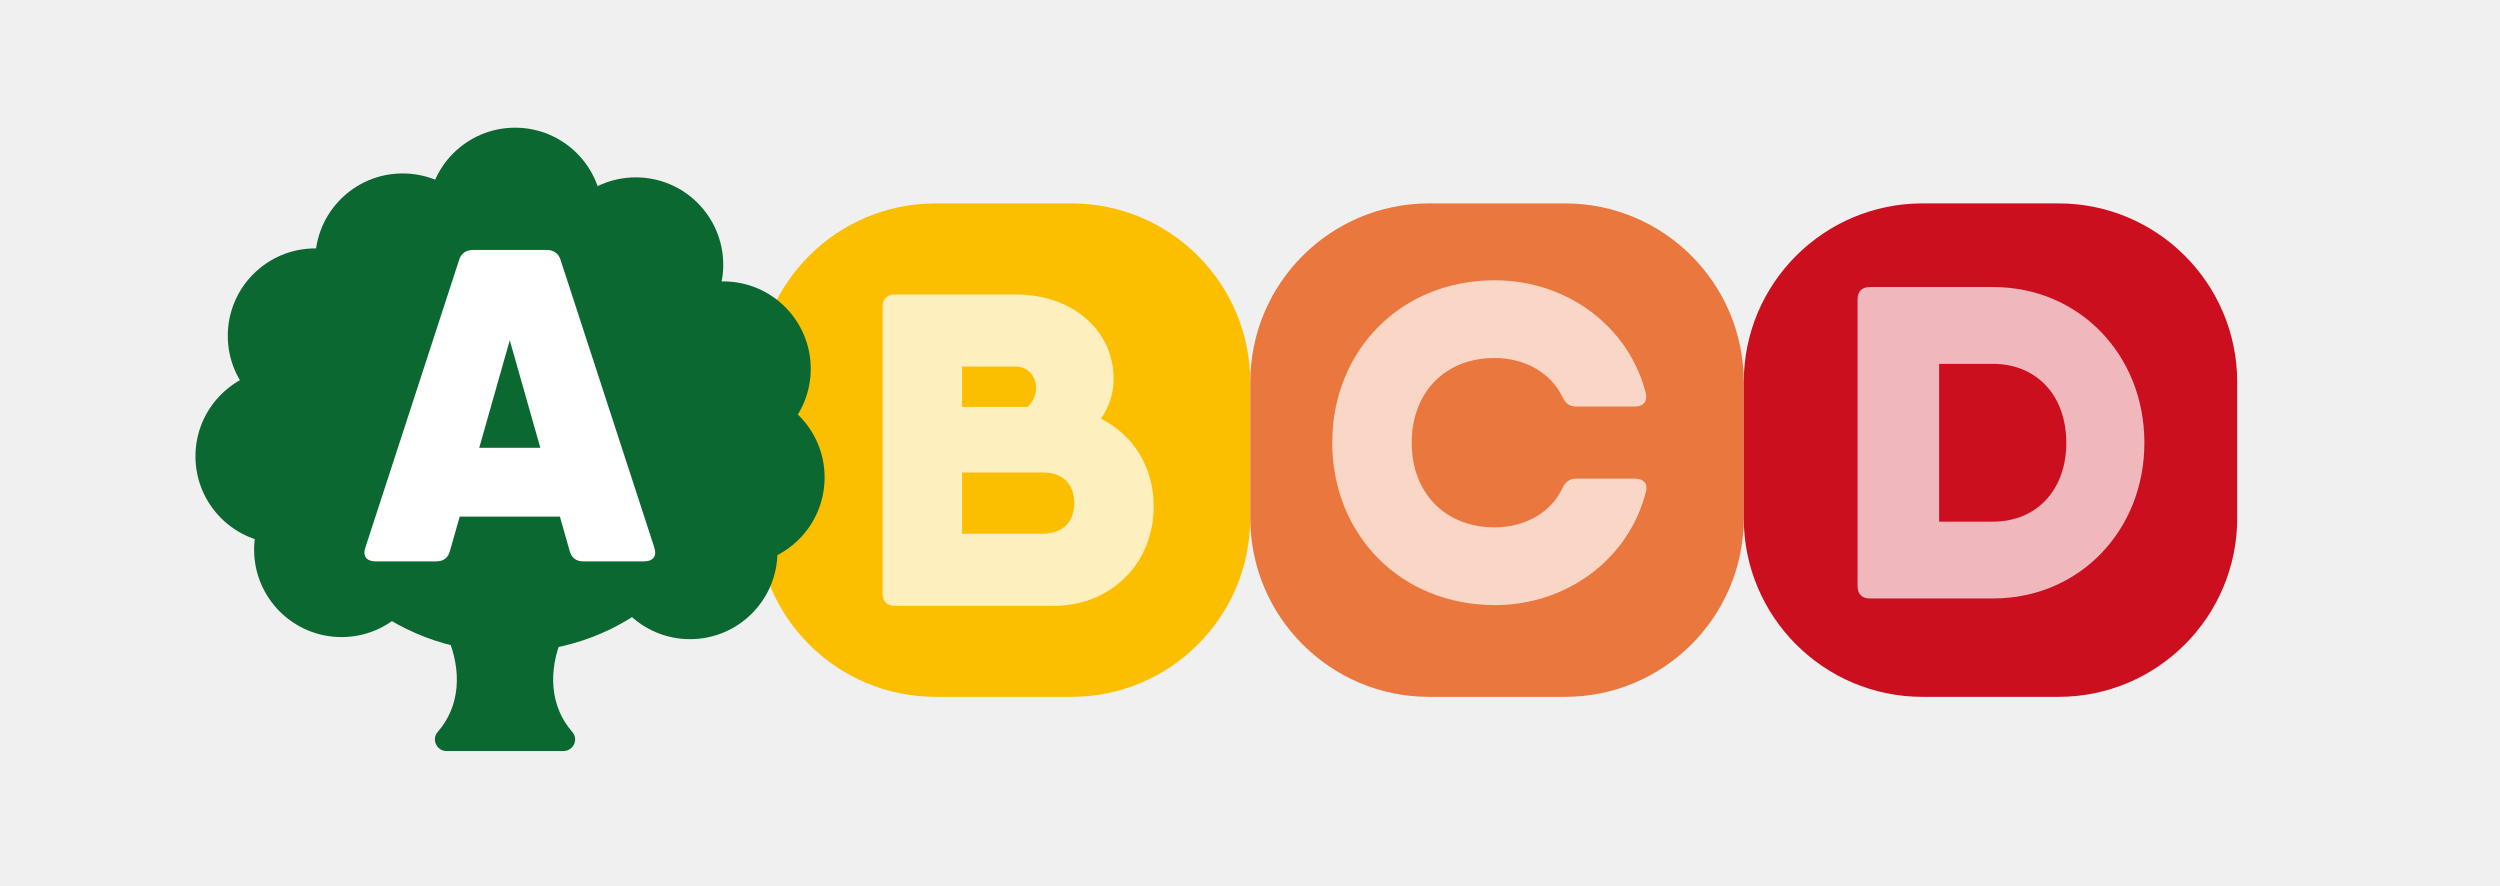
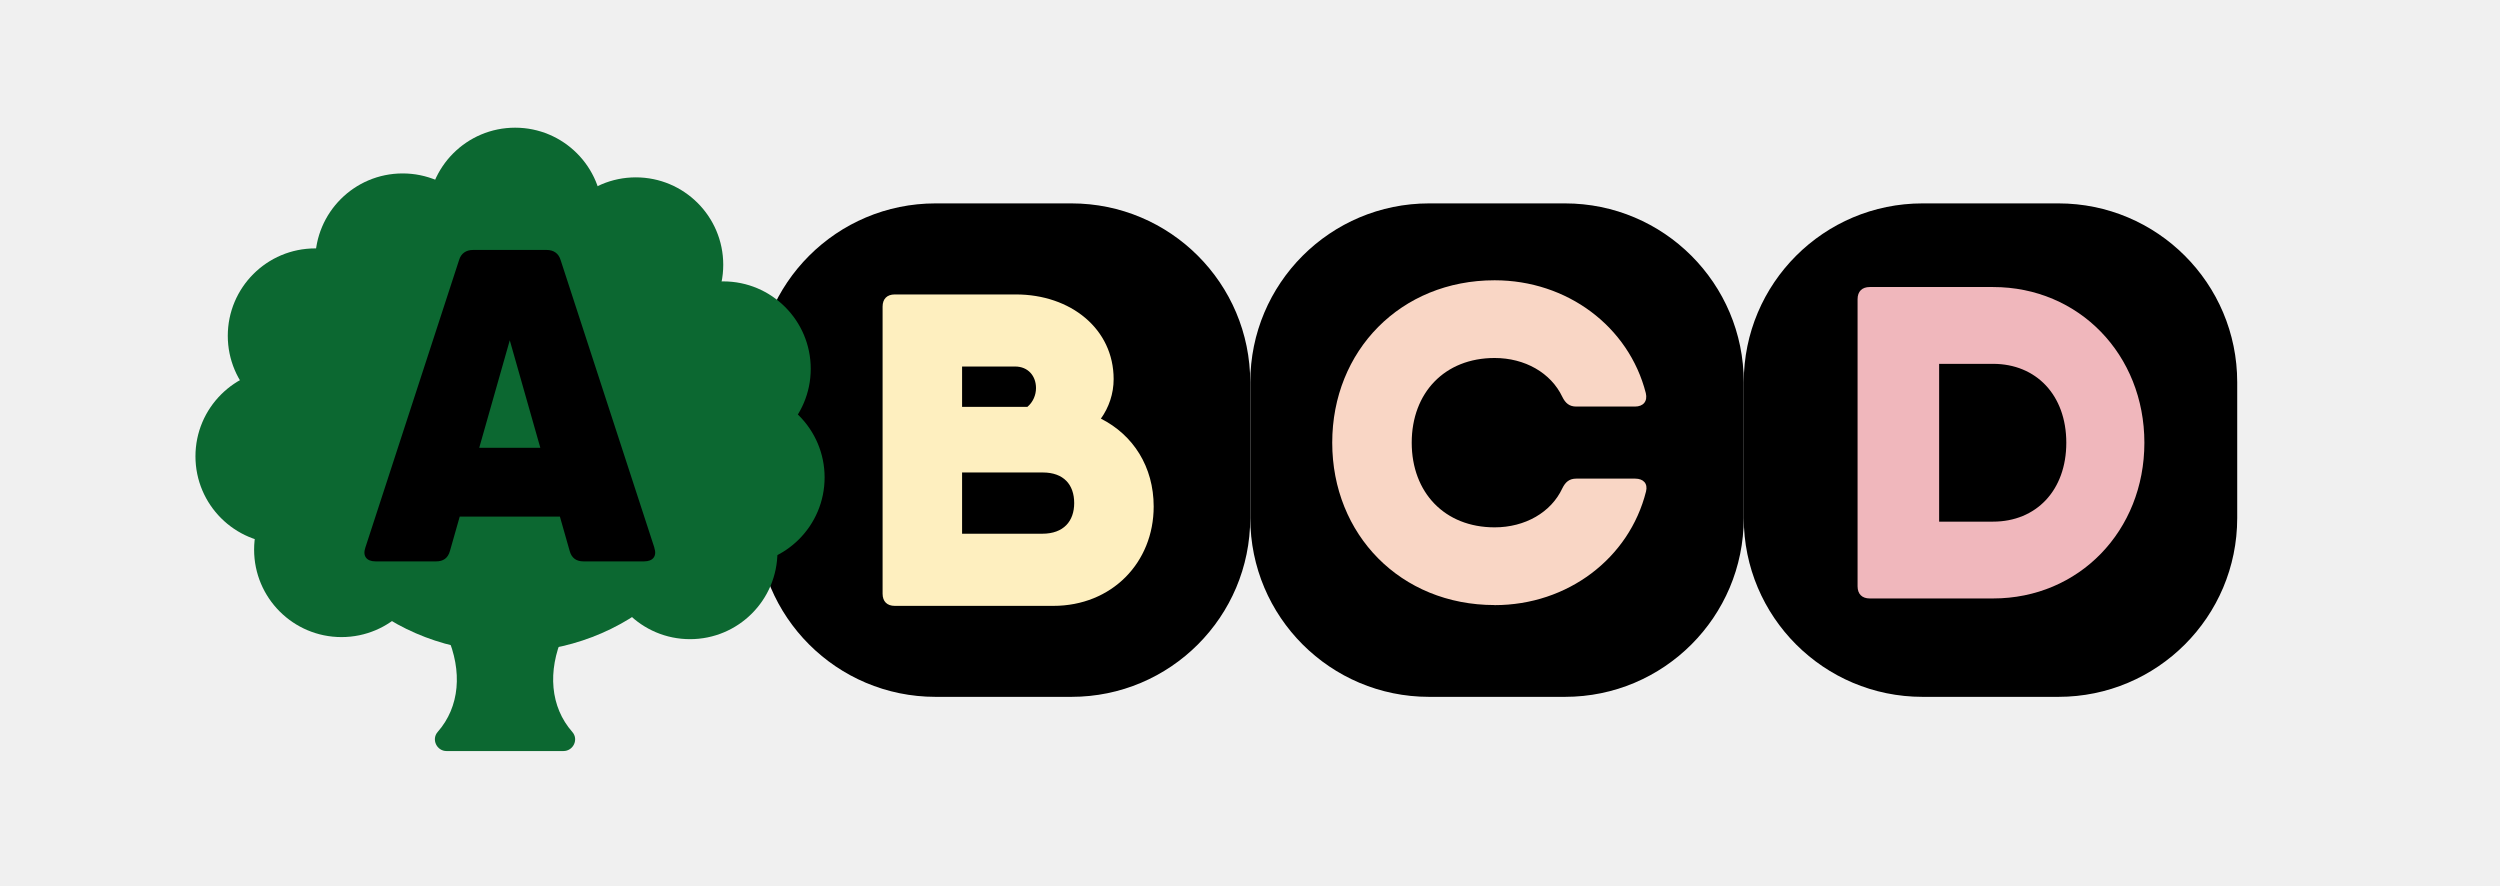
- <svg xmlns="http://www.w3.org/2000/svg" id="Layer_1" data-name="Layer 1" viewBox="0 0 337.16 119.48">
-   <defs>
-     <style>
-       .cls-1 {
-         opacity: .7;
-       }
- 
-       .cls-2 {
-         opacity: .75;
-       }
- 
-       .cls-3 {
-         fill: #0c6831;
-       }
- 
-       .cls-3, .cls-4, .cls-5, .cls-6, .cls-7 {
-         stroke-width: 0px;
-       }
- 
-       .cls-4 {
-         fill: #cc0f1f;
-       }
- 
-       .cls-5 {
-         fill: #fff;
-       }
- 
-       .cls-6 {
-         fill: #ea773d;
-       }
- 
-       .cls-7 {
-         fill: #fcbf00;
-       }
-     </style>
-   </defs>
+ <svg xmlns="http://www.w3.org/2000/svg" id="Layer_1" data-name="Layer 1" viewBox="0 0 337.16 119.48" version="1.1">
+   <defs id="defs1" />
  <g id="A">
-     <rect class="cls-7" x="102.06" y="27.43" width="66.55" height="66.55" rx="24.11" ry="24.11" />
-     <rect class="cls-6" x="168.62" y="27.43" width="66.55" height="66.55" rx="24.11" ry="24.11" />
-     <rect class="cls-4" x="235.17" y="27.43" width="66.55" height="66.55" rx="24.11" ry="24.11" />
-     <g class="cls-2">
-       <path class="cls-5" d="M148.47,56.46c4.37,2.2,7.12,6.5,7.12,11.85,0,7.56-5.64,13.4-13.54,13.4h-21.38c-1.04,0-1.64-.6-1.64-1.64v-38.72c0-1.04.6-1.64,1.64-1.64h16.34c7.38,0,13.18,4.64,13.18,11.42,0,1.97-.64,3.82-1.72,5.33h0ZM129.75,49.43v5.44h8.81c.77-.65,1.16-1.61,1.16-2.53,0-1.64-1.07-2.91-2.82-2.91h-7.15ZM144.87,67.85c0-2.48-1.41-4.13-4.24-4.13h-10.88v8.26h10.82c2.89,0,4.3-1.71,4.3-4.13Z" />
+     <rect class="cls-7" x="102.06" y="27.43" width="66.55" height="66.55" rx="24.11" ry="24.11" id="rect1" />
+     <rect class="cls-6" x="168.62" y="27.43" width="66.55" height="66.55" rx="24.11" ry="24.11" id="rect2" />
+     <rect class="cls-4" x="235.17" y="27.43" width="66.55" height="66.55" rx="24.11" ry="24.11" id="rect3" />
+     <g class="cls-2" id="g3" style="fill:#feefbf;fill-opacity:1;opacity:1">
+       <path class="cls-5" d="M148.47,56.46c4.37,2.2,7.12,6.5,7.12,11.85,0,7.56-5.64,13.4-13.54,13.4h-21.38c-1.04,0-1.64-.6-1.64-1.64v-38.72c0-1.04.6-1.64,1.64-1.64h16.34c7.38,0,13.18,4.64,13.18,11.42,0,1.97-.64,3.82-1.72,5.33h0ZM129.75,49.43v5.44h8.81c.77-.65,1.16-1.61,1.16-2.53,0-1.64-1.07-2.91-2.82-2.91h-7.15ZM144.87,67.85c0-2.48-1.41-4.13-4.24-4.13h-10.88v8.26h10.82c2.89,0,4.3-1.71,4.3-4.13Z" id="path3" style="fill:#feefbf;fill-opacity:1" />
    </g>
-     <g class="cls-1">
-       <path class="cls-5" d="M201.57,81.6c-12.69,0-21.9-9.51-21.9-21.9s9.21-21.9,21.9-21.9c9.77,0,18.09,6.22,20.39,15.21.27,1.13-.36,1.82-1.46,1.82h-7.92c-.92,0-1.46-.45-1.88-1.31-1.54-3.24-5.05-5.24-9.13-5.24-6.74,0-11.18,4.7-11.18,11.42s4.44,11.42,11.18,11.42c4.11,0,7.62-2.02,9.13-5.26.42-.86.95-1.31,1.88-1.31h7.95c1.1,0,1.73.66,1.46,1.73-2.26,9.01-10.56,15.33-20.42,15.33h0Z" />
+     <g class="cls-1" id="g4" style="fill:#f9d6c5;fill-opacity:1;opacity:1">
+       <path class="cls-5" d="M201.57,81.6c-12.69,0-21.9-9.51-21.9-21.9s9.21-21.9,21.9-21.9c9.77,0,18.09,6.22,20.39,15.21.27,1.13-.36,1.82-1.46,1.82h-7.92c-.92,0-1.46-.45-1.88-1.31-1.54-3.24-5.05-5.24-9.13-5.24-6.74,0-11.18,4.7-11.18,11.42s4.44,11.42,11.18,11.42c4.11,0,7.62-2.02,9.13-5.26.42-.86.95-1.31,1.88-1.31h7.95c1.1,0,1.73.66,1.46,1.73-2.26,9.01-10.56,15.33-20.42,15.33h0Z" id="path4" style="fill:#f9d6c5;fill-opacity:1" />
    </g>
-     <g class="cls-1">
-       <path class="cls-5" d="M268.8,38.71c11.58,0,20.4,9.12,20.4,21s-8.82,21-20.4,21h-16.64c-1.04,0-1.64-.6-1.64-1.64v-38.72c0-1.04.6-1.64,1.64-1.64h16.64ZM268.8,70.35c5.79,0,9.87-4.2,9.87-10.64s-4.08-10.64-9.87-10.64h-7.28v21.28h7.28Z" />
+     <g class="cls-1" id="g5" style="fill:#f0b7bc;fill-opacity:1;opacity:1">
+       <path class="cls-5" d="M268.8,38.71c11.58,0,20.4,9.12,20.4,21s-8.82,21-20.4,21h-16.64c-1.04,0-1.64-.6-1.64-1.64v-38.72c0-1.04.6-1.64,1.64-1.64h16.64ZM268.8,70.35c5.79,0,9.87-4.2,9.87-10.64s-4.08-10.64-9.87-10.64h-7.28v21.28h7.28Z" id="path5" style="fill:#f0b7bc;fill-opacity:1" />
    </g>
-     <g>
-       <circle class="cls-3" cx="69.47" cy="29.01" r="11.79" />
-       <circle class="cls-3" cx="54.3" cy="35.18" r="11.79" />
-       <circle class="cls-3" cx="85.75" cy="35.71" r="11.79" />
-       <circle class="cls-3" cx="97.55" cy="49.74" r="11.79" />
-       <circle class="cls-3" cx="42.51" cy="45.29" r="11.79" />
-       <circle class="cls-3" cx="38.15" cy="61.54" r="11.79" />
-       <circle class="cls-3" cx="46.06" cy="74.13" r="11.79" />
-       <circle class="cls-3" cx="93.06" cy="74.41" r="11.79" />
-       <circle class="cls-3" cx="99.42" cy="64.39" r="11.79" />
-       <ellipse class="cls-3" cx="68.6" cy="61.84" rx="28.95" ry="26.13" />
-       <path class="cls-3" d="M75.92,85.74c.23-.52-.17-1.1-.73-1.1-1.63-.01-4.56,0-7.08,0-2.52,0-5.46,0-7.08,0-.57,0-.96.58-.73,1.1,2.09,4.8,1.7,9.59-1.27,12.97-.88,1-.13,2.58,1.2,2.58h4.7s0,0,.01,0h11.04c1.34,0,2.09-1.58,1.2-2.58-2.96-3.37-3.36-8.17-1.27-12.97Z" />
+     <g id="g13" style="fill:#0c6831;fill-opacity:1">
+       <circle class="cls-3" cx="69.47" cy="29.01" r="11.79" id="circle5" style="fill:#0c6831;fill-opacity:1" />
+       <circle class="cls-3" cx="54.3" cy="35.18" r="11.79" id="circle6" style="fill:#0c6831;fill-opacity:1" />
+       <circle class="cls-3" cx="85.75" cy="35.71" r="11.79" id="circle7" style="fill:#0c6831;fill-opacity:1" />
+       <circle class="cls-3" cx="97.55" cy="49.74" r="11.79" id="circle8" style="fill:#0c6831;fill-opacity:1" />
+       <circle class="cls-3" cx="42.51" cy="45.29" r="11.79" id="circle9" style="fill:#0c6831;fill-opacity:1" />
+       <circle class="cls-3" cx="38.15" cy="61.54" r="11.79" id="circle10" style="fill:#0c6831;fill-opacity:1" />
+       <circle class="cls-3" cx="46.06" cy="74.13" r="11.79" id="circle11" style="fill:#0c6831;fill-opacity:1" />
+       <circle class="cls-3" cx="93.06" cy="74.41" r="11.79" id="circle12" style="fill:#0c6831;fill-opacity:1" />
+       <circle class="cls-3" cx="99.42" cy="64.39" r="11.79" id="circle13" style="fill:#0c6831;fill-opacity:1" />
+       <ellipse class="cls-3" cx="68.6" cy="61.84" rx="28.95" ry="26.13" id="ellipse13" style="fill:#0c6831;fill-opacity:1" />
+       <path class="cls-3" d="M75.92,85.74c.23-.52-.17-1.1-.73-1.1-1.63-.01-4.56,0-7.08,0-2.52,0-5.46,0-7.08,0-.57,0-.96.58-.73,1.1,2.09,4.8,1.7,9.59-1.27,12.97-.88,1-.13,2.58,1.2,2.58h4.7s0,0,.01,0h11.04c1.34,0,2.09-1.58,1.2-2.58-2.96-3.37-3.36-8.17-1.27-12.97Z" id="path13" style="fill:#0c6831;fill-opacity:1" />
    </g>
-     <path class="cls-5" d="M88.24,73.86c.39,1.14-.18,1.85-1.37,1.85h-8.19c-.92,0-1.58-.42-1.85-1.4l-1.32-4.64h-13.51l-1.32,4.64c-.27.98-.92,1.4-1.85,1.4h-8.19c-1.19,0-1.76-.71-1.37-1.85l12.64-38.78c.27-.92.96-1.37,1.88-1.37h9.94c.92,0,1.61.45,1.88,1.37l12.64,38.78h0ZM72.87,60.39l-4.12-14.5-4.12,14.5h8.24Z" />
+     <path class="cls-5" d="M88.24,73.86c.39,1.14-.18,1.85-1.37,1.85h-8.19c-.92,0-1.58-.42-1.85-1.4l-1.32-4.64h-13.51l-1.32,4.64c-.27.98-.92,1.4-1.85,1.4h-8.19c-1.19,0-1.76-.71-1.37-1.85l12.64-38.78c.27-.92.96-1.37,1.88-1.37h9.94c.92,0,1.61.45,1.88,1.37l12.64,38.78h0ZM72.87,60.39l-4.12-14.5-4.12,14.5h8.24Z" id="path14" />
  </g>
</svg>
